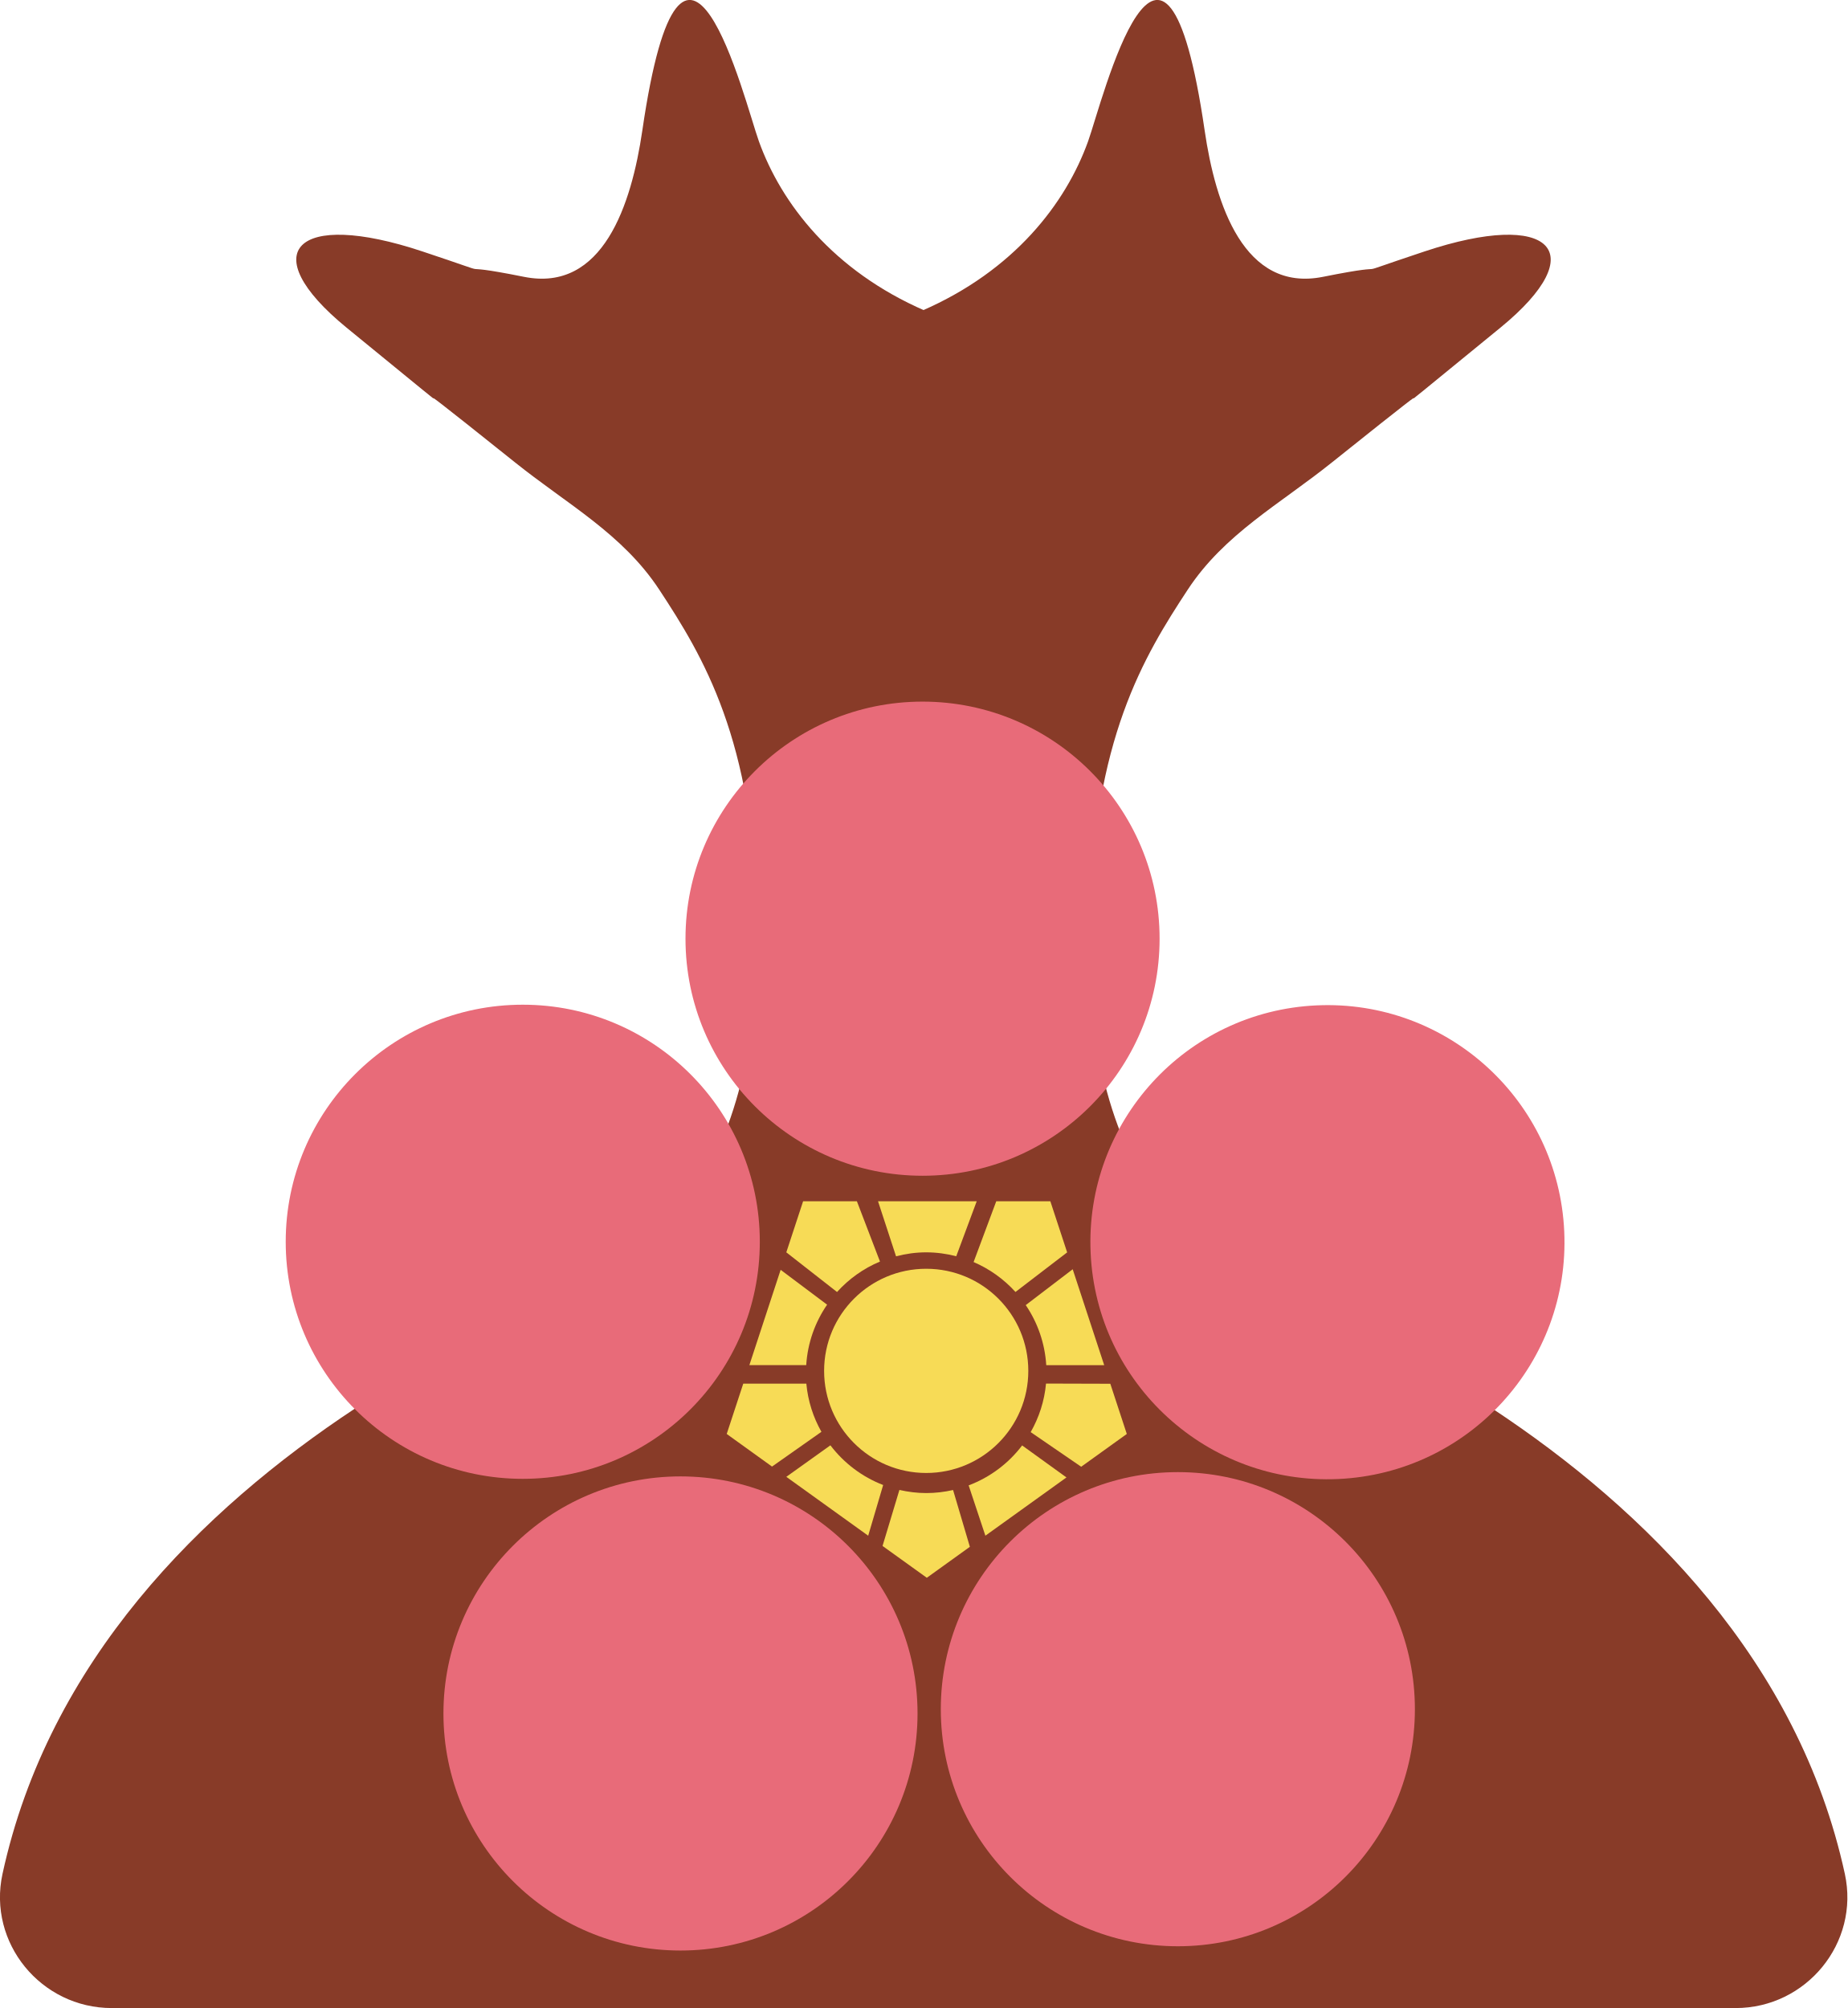
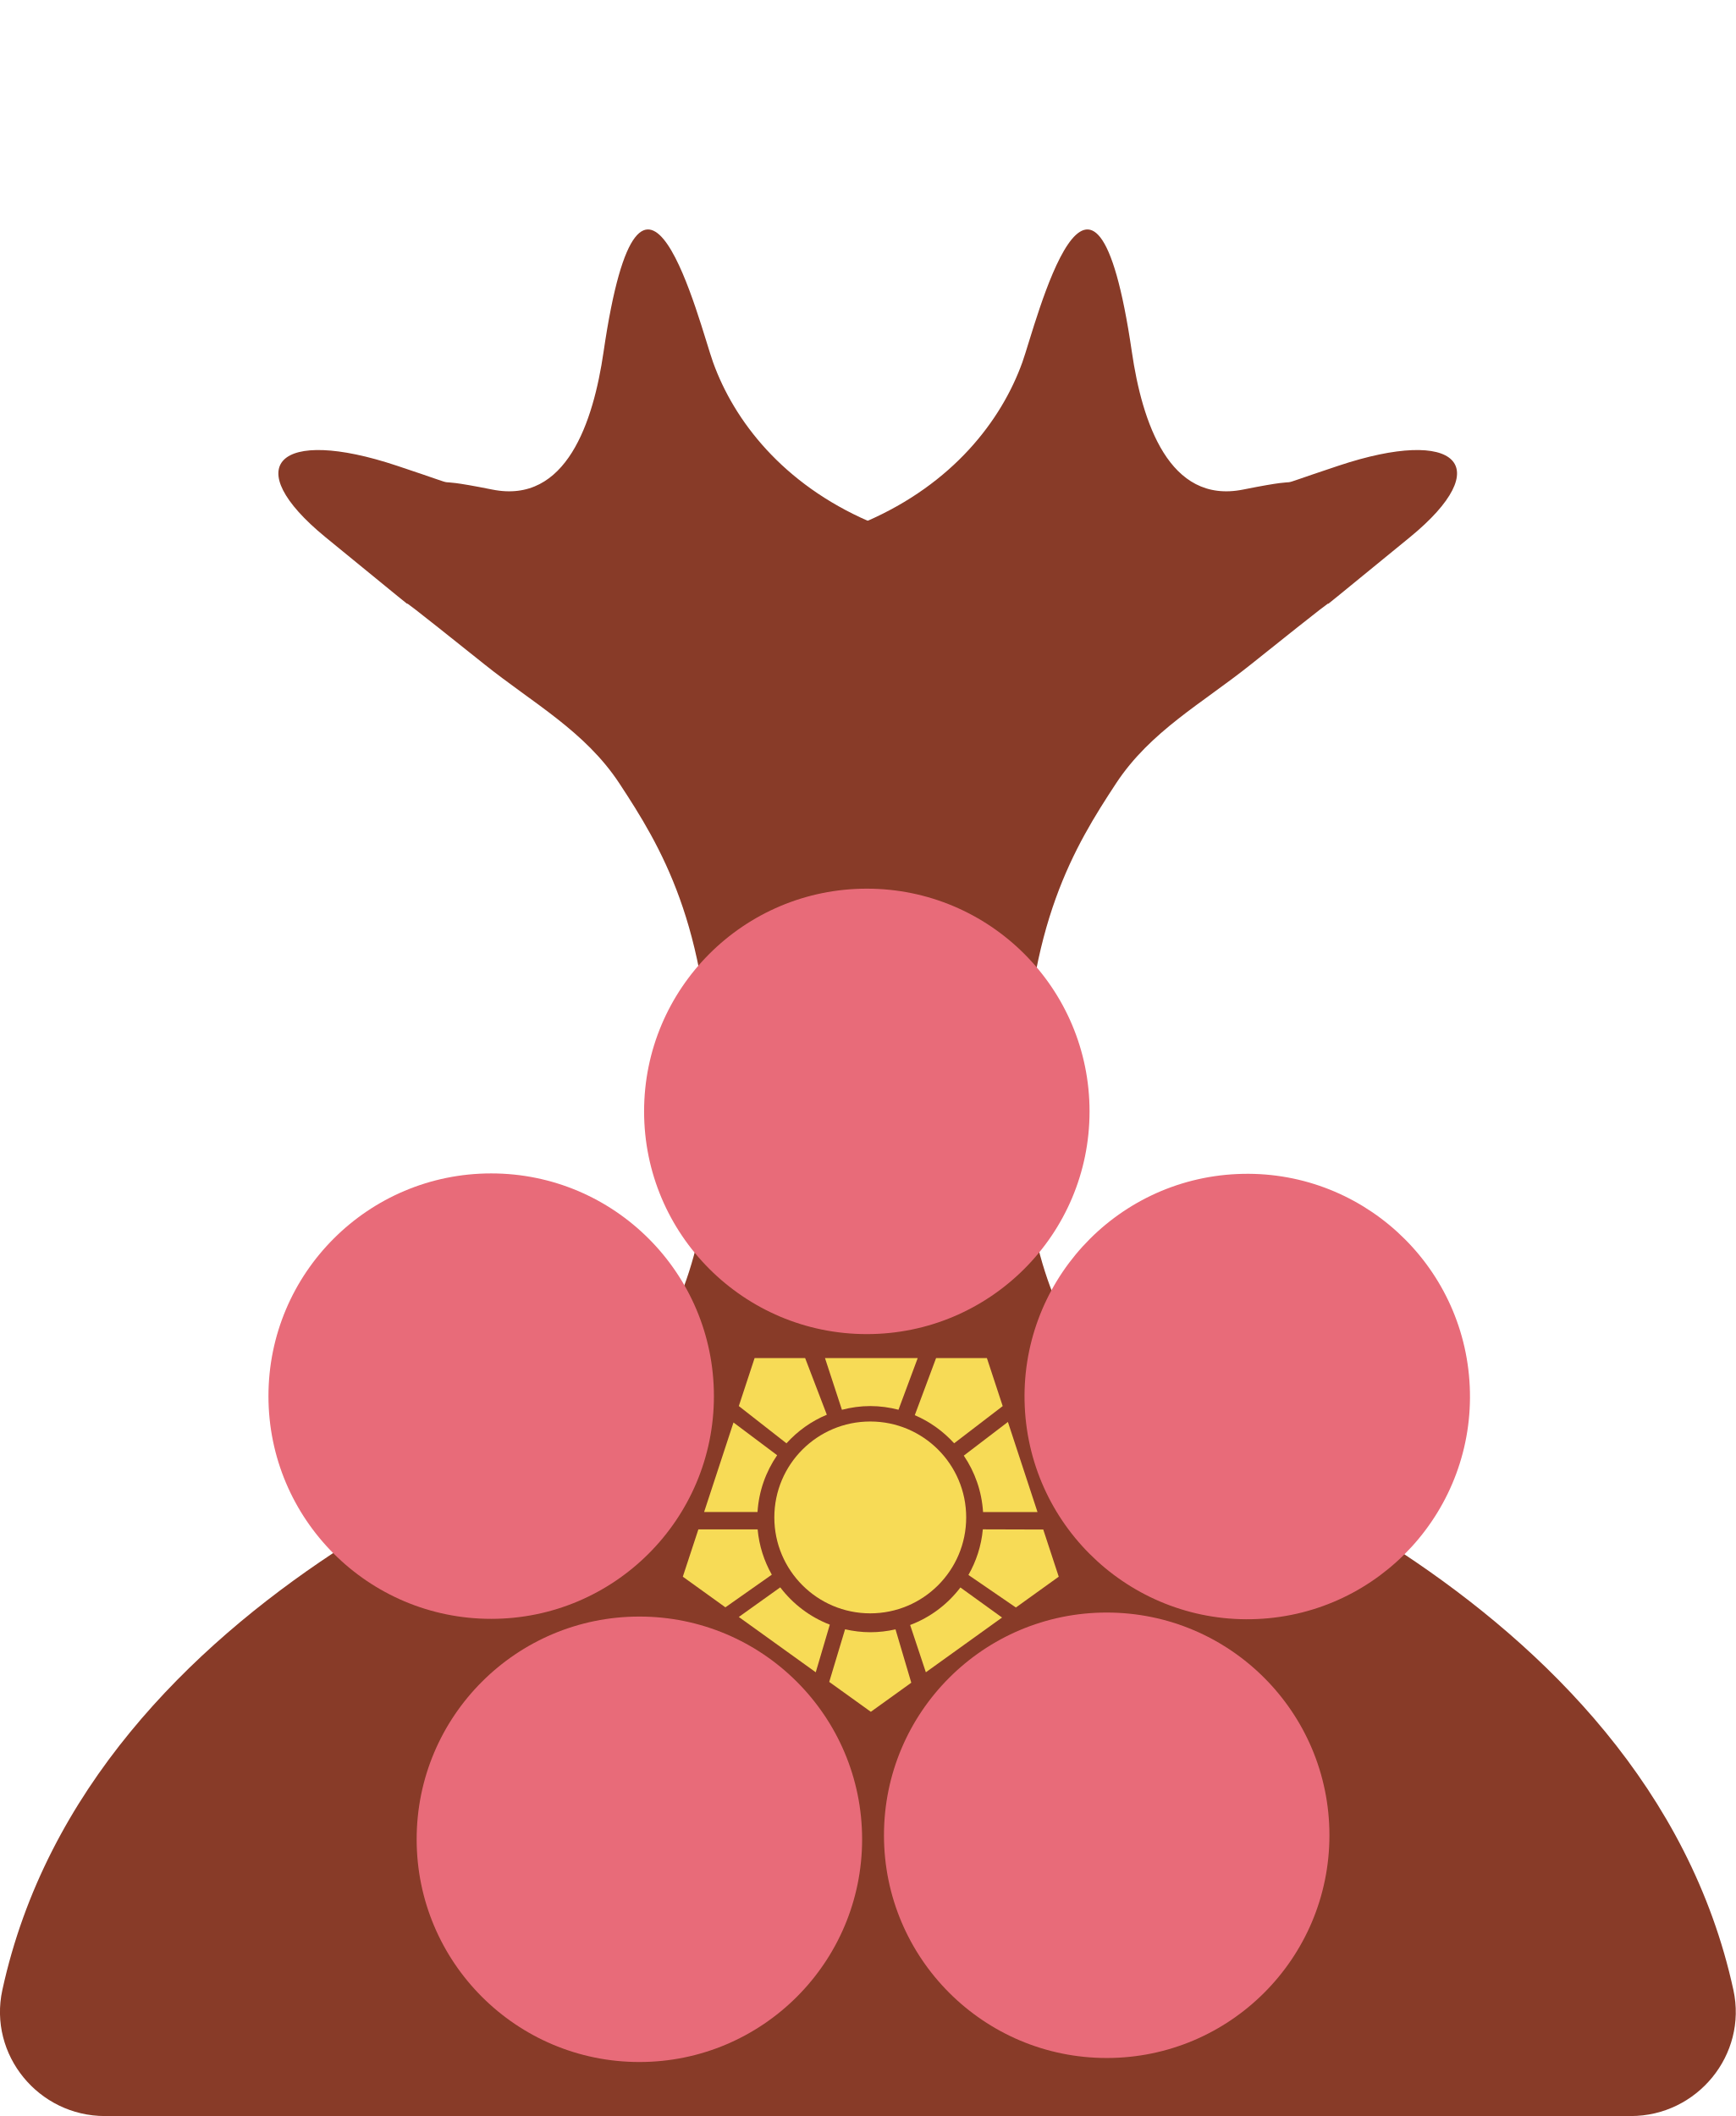
- <svg xmlns="http://www.w3.org/2000/svg" id="_レイヤー_2" data-name="レイヤー 2" viewBox="0 0 302.55 328.81">
+ <svg xmlns="http://www.w3.org/2000/svg" id="_レイヤー_2" data-name="レイヤー 2" width="302.55" height="368.81" viewBox="0 -40 302.55 368.81">
  <defs>
    <style>
      .cls-1 {
        fill: #883b28;
      }

      .cls-2 {
        fill: #f7db56;
      }

      .cls-3 {
        fill: #e86b79;
      }
    </style>
  </defs>
  <g id="_レイヤー_1-2" data-name="レイヤー 1">
    <g>
      <g>
        <path class="cls-1" d="M205.27,210.2s-25.86-9.17-26.81-52.2c-.96-43.04-3.99,44.16-3.99,44.16" />
        <path class="cls-1" d="M96.96,210.2s25.86-9.17,26.81-52.2,3.99,44.16,3.99,44.16" />
        <g>
          <g>
            <path class="cls-1" d="M151.28,203.11h24.66l2.55-52.59c.52-29.4,8.83-43.03,16.03-53.98,5.99-9.1,15.02-13.95,23.53-20.76,27.68-22.14-1.1,1.4,27.68-22.14,15.22-12.46,8.3-19.38-12.46-12.46-14.68,4.89-2.77,1.38-16.61,4.15-12.93,2.59-17.61-11.85-19.38-23.96-6.69-45.78-16.73-4.79-19.09,1.77-3.66,10.18-12.12,21.18-27.18,27.73h-.1H150.1V203.11Z" />
            <path class="cls-1" d="M151.19,203.11h-24.66s-2.55-52.59-2.55-52.59c-.52-29.4-8.83-43.03-16.03-53.98-5.99-9.1-15.02-13.95-23.53-20.76-27.68-22.14,1.1,1.4-27.68-22.14-15.22-12.46-8.3-19.38,12.46-12.46,14.68,4.89,2.77,1.38,16.61,4.15,12.93,2.59,17.61-11.85,19.38-23.96,6.69-45.78,16.73-4.79,19.09,1.77,3.66,10.18,12.12,21.18,27.18,27.73h.1" />
          </g>
          <path class="cls-1" d="M185.69,202.96c-1.74-.53-3.54-.81-5.37-.81h-58.1c-1.82,0-3.62.27-5.37.81-16.43,5.02-101.27,34.14-116.44,103.89-2.46,11.31,6.32,21.97,17.89,21.97h265.93c11.57,0,20.35-10.66,17.89-21.97-15.18-69.74-100.01-98.86-116.44-103.89Z" />
        </g>
      </g>
      <g>
        <g>
          <path class="cls-2" d="M156.64,205.73l-.04-.02,3.35-9h-16.16l2.95,9.01c1.58-.41,3.23-.65,4.94-.65s3.37.24,4.96.65Z" />
          <path class="cls-2" d="M174.76,205.07l-2.75-8.36h-8.86l-3.71,9.95c2.63,1.13,4.96,2.81,6.86,4.9l8.47-6.49Z" />
          <path class="cls-2" d="M171.39,223.55h9.44l-5.16-15.71-7.69,5.87c1.93,2.84,3.13,6.2,3.36,9.84h.05Z" />
          <path class="cls-2" d="M158.63,243.23l2.74,8.24,13.28-9.54-7.26-5.24c-2.22,2.93-5.25,5.22-8.76,6.54Z" />
          <path class="cls-2" d="M147.29,243.98l-2.74,9.1h0s-.02.07-.02.07l7.25,5.21,7.05-5.07-2.75-9.3c-1.41.32-2.88.5-4.39.5s-2.97-.19-4.39-.51Z" />
          <path class="cls-2" d="M127.84,207.94l-5.12,15.6h9.31c.23-3.66,1.46-7.05,3.42-9.9l-7.6-5.7Z" />
          <path class="cls-2" d="M137.08,211.56c1.94-2.14,4.33-3.86,7.03-4.98l-3.78-9.87h-8.81l-2.75,8.36h0l8.3,6.49Z" />
          <path class="cls-2" d="M121.72,226.57l-2.71,8.24,7.42,5.34,8.09-5.69c-1.34-2.37-2.21-5.04-2.47-7.89h-10.34Z" />
          <path class="cls-2" d="M144.63,243.17c-3.46-1.33-6.43-3.6-8.64-6.5l-7.22,5.16,13.45,9.67h0s-.04-.03-.04-.03l2.45-8.3Z" />
          <path class="cls-2" d="M177.06,240.18l7.47-5.37-2.7-8.22-10.44-.03h-.09c-.26,2.87-1.15,5.56-2.51,7.95l8.27,5.67Z" />
        </g>
        <circle class="cls-2" cx="151.68" cy="224.48" r="16.72" />
        <circle class="cls-3" cx="151.08" cy="153.71" r="38.82" />
        <circle class="cls-3" cx="85.61" cy="203.34" r="38.82" />
        <circle class="cls-3" cx="111.44" cy="280.58" r="38.82" />
        <circle class="cls-3" cx="192.89" cy="279.88" r="38.82" />
        <circle class="cls-3" cx="217.39" cy="203.4" r="38.82" transform="translate(-9.04 10.12) rotate(-2.61)" />
      </g>
    </g>
  </g>
</svg>
